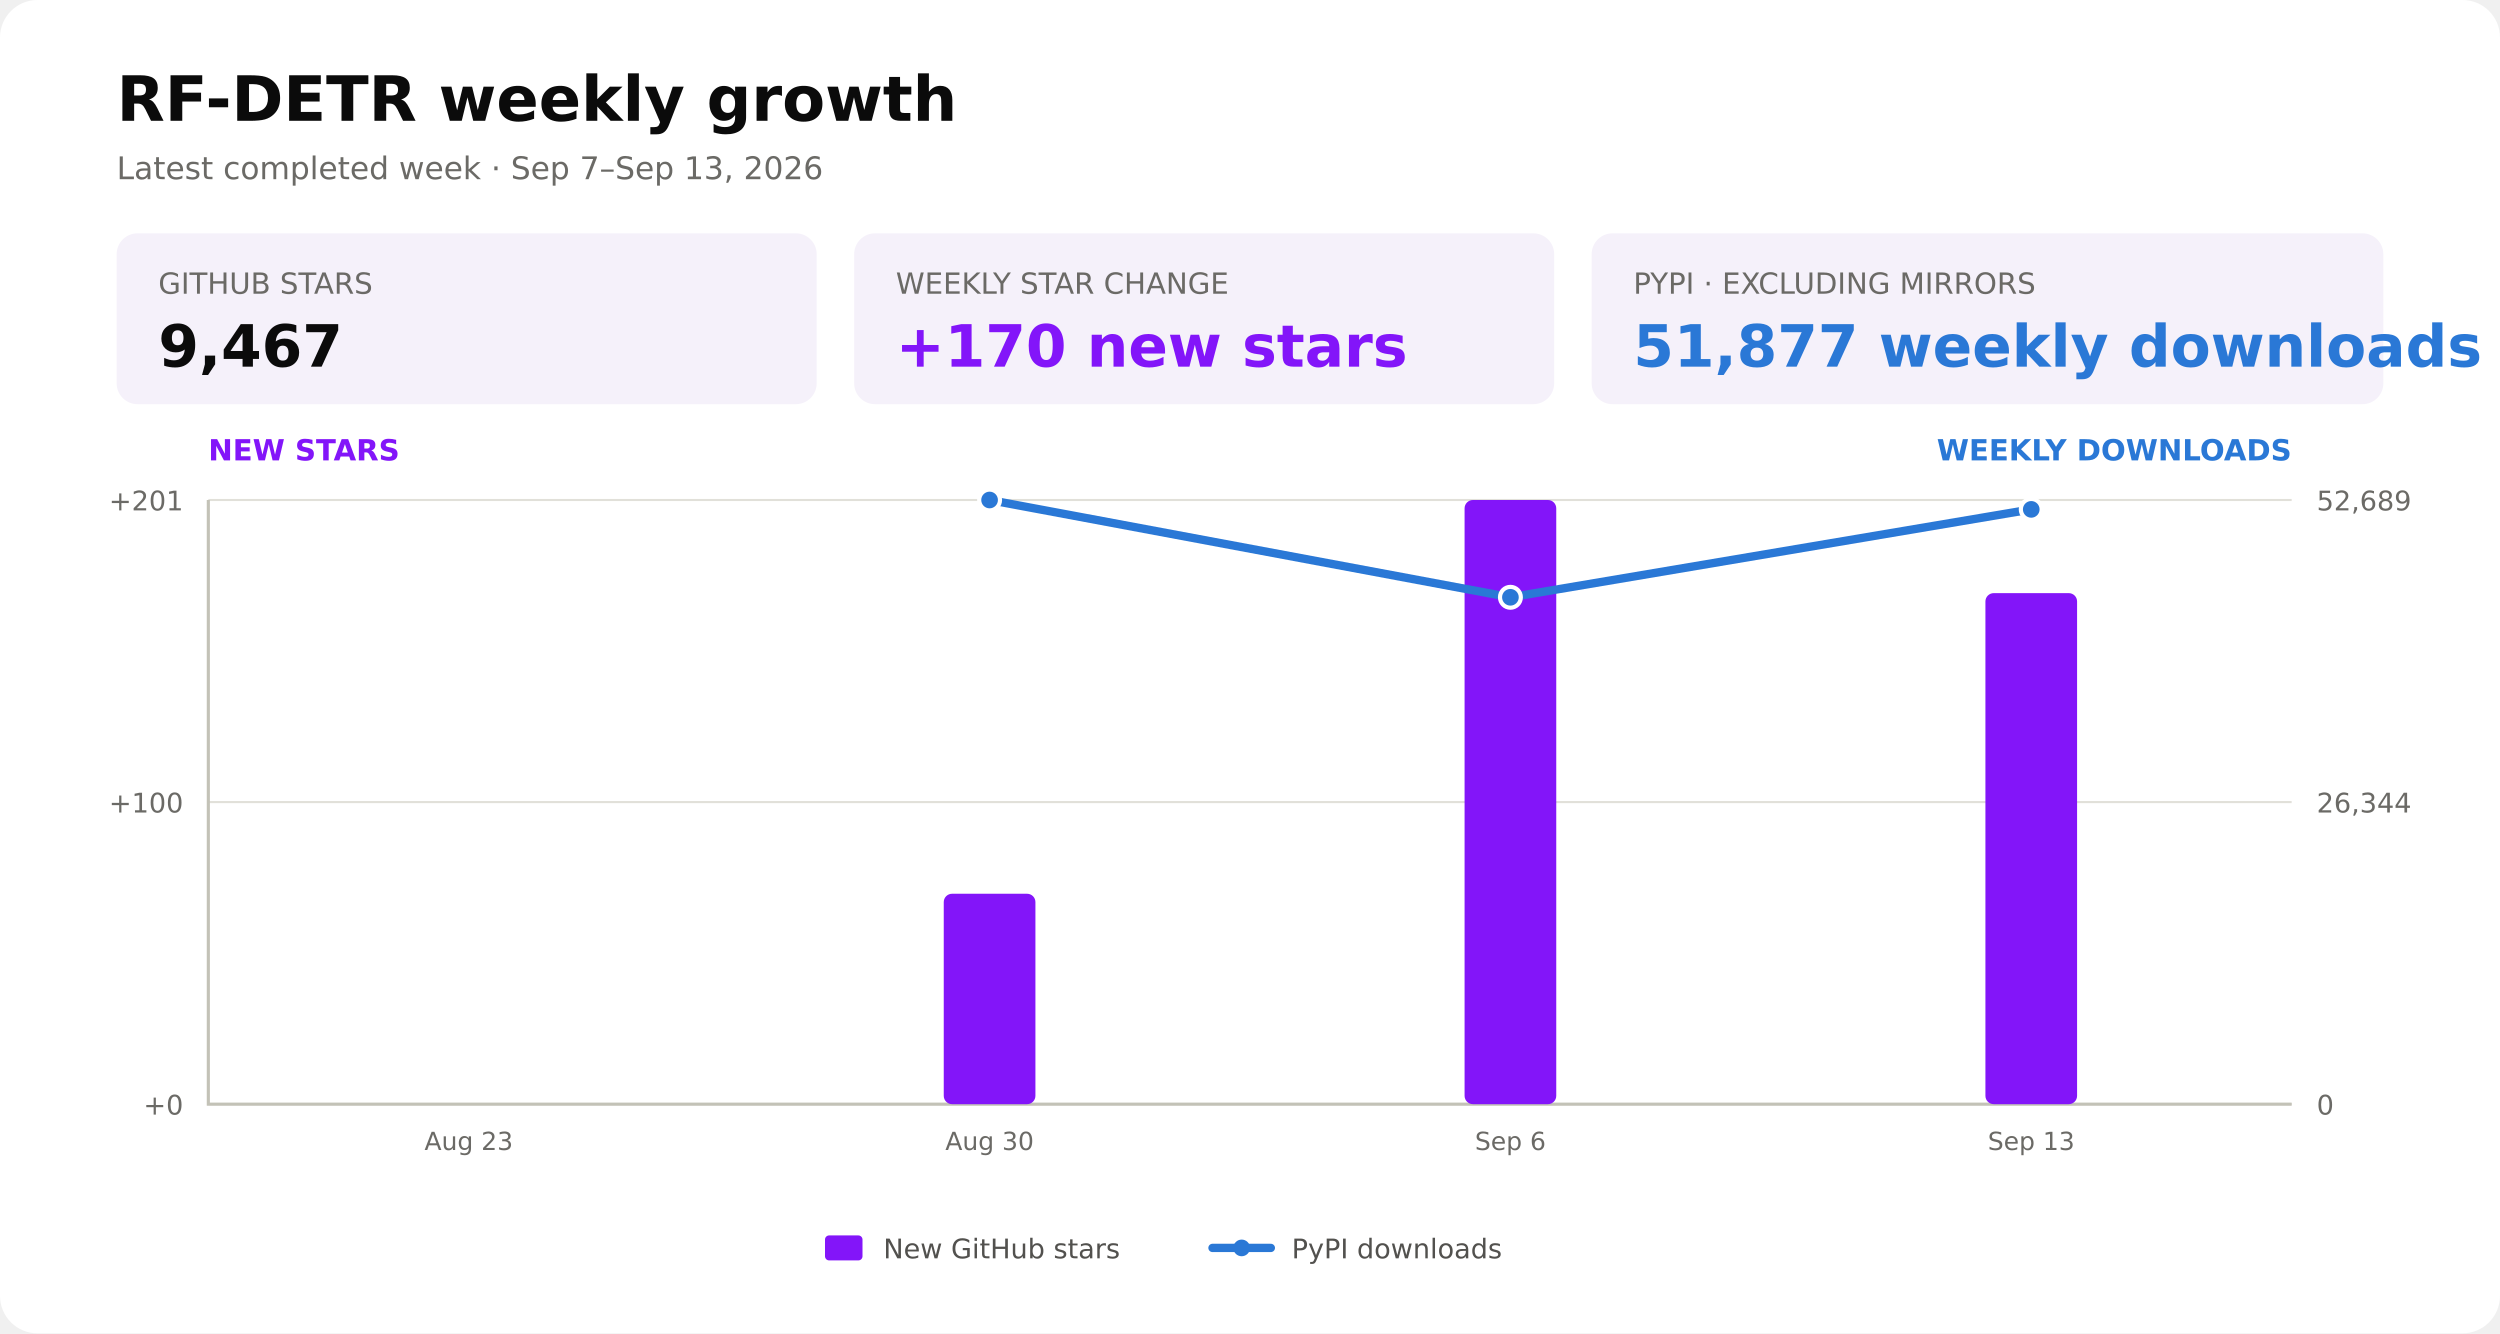
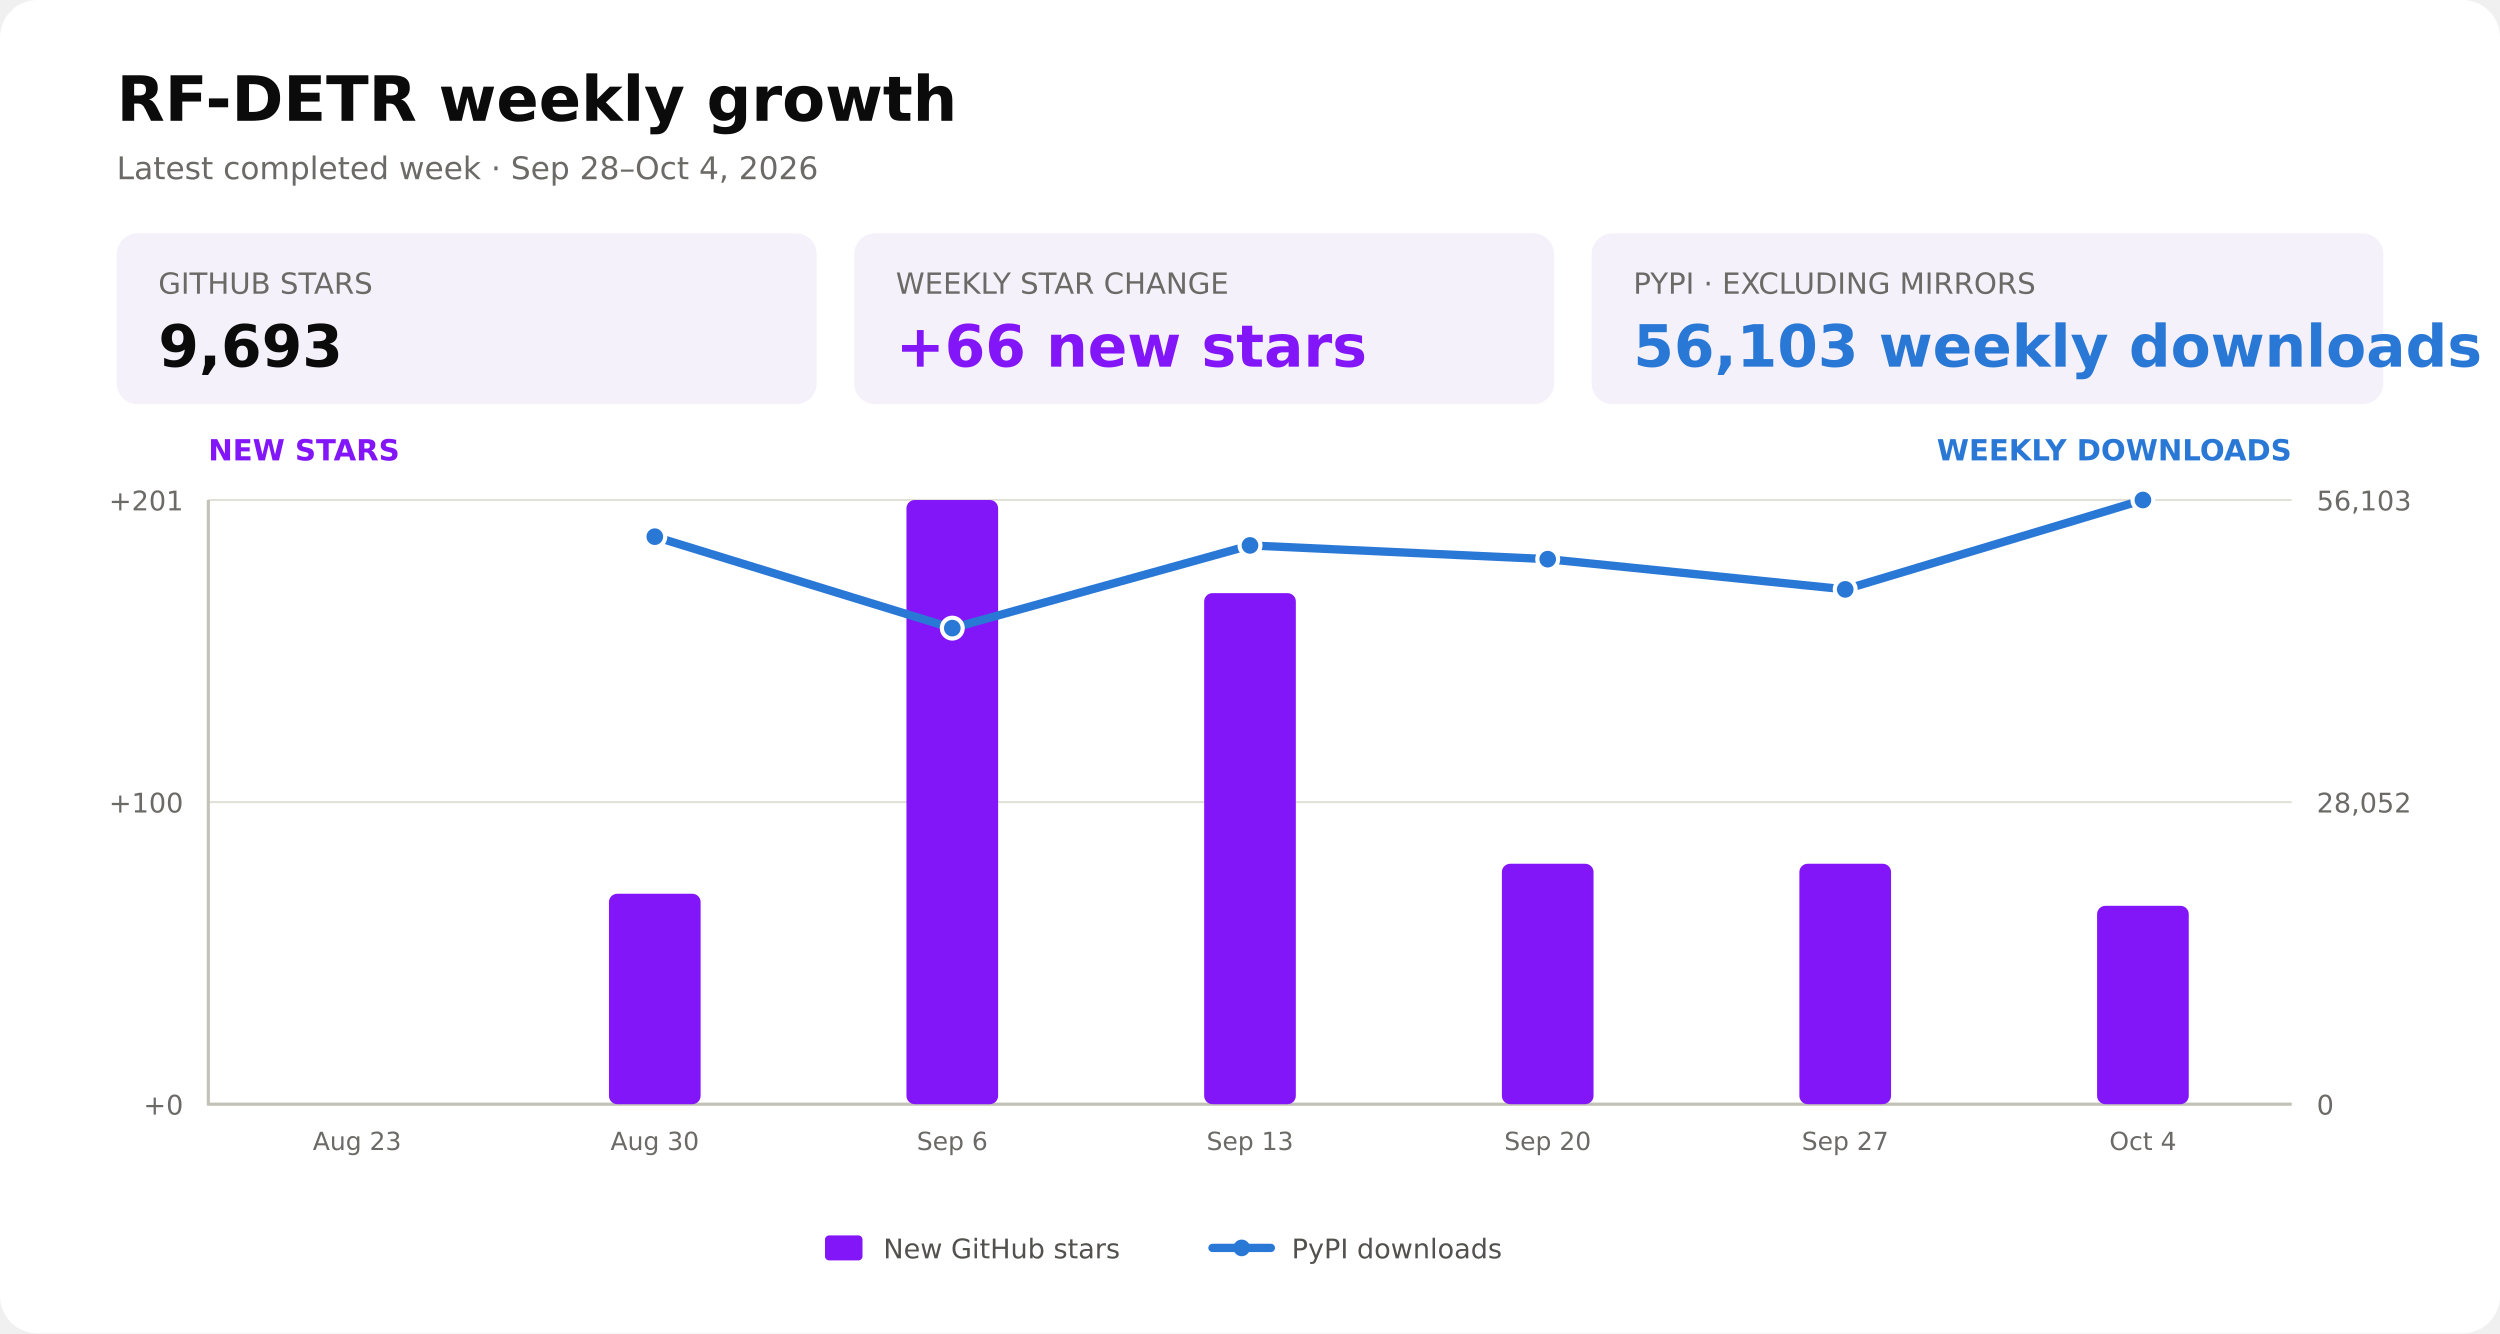
<svg xmlns="http://www.w3.org/2000/svg" width="1200" height="640" viewBox="0 0 1200 640" role="img" aria-labelledby="title description">
  <rect width="1200" height="640" rx="18" fill="#ffffff" />
  <text x="56" y="58" fill="#0b0b0b" font-family="DejaVu Sans, Arial, sans-serif" font-size="30" font-weight="700">RF-DETR weekly growth</text>
-   <text x="56" y="86" fill="#6b6a66" font-family="DejaVu Sans, Arial, sans-serif" font-size="15">Latest completed week · Sep 7–Sep 13, 2026</text>
+   <text x="56" y="86" fill="#6b6a66" font-family="DejaVu Sans, Arial, sans-serif" font-size="15">Latest completed week · Sep 28–Oct 4, 2026</text>
  <g font-family="DejaVu Sans, Arial, sans-serif">
    <rect x="56" y="112" width="336" height="82" rx="10" fill="#f5f1fa" />
    <text x="76" y="141" fill="#6b6a66" font-size="14">GITHUB STARS</text>
-     <text x="76" y="176" fill="#0b0b0b" font-size="28" font-weight="700">9,467</text>
+     <text x="76" y="176" fill="#0b0b0b" font-size="28" font-weight="700">9,693</text>
    <rect x="410" y="112" width="336" height="82" rx="10" fill="#f5f1fa" />
    <text x="430" y="141" fill="#6b6a66" font-size="14">WEEKLY STAR CHANGE</text>
-     <text x="430" y="176" fill="#8315f9" font-size="28" font-weight="700">+170 new stars</text>
+     <text x="430" y="176" fill="#8315f9" font-size="28" font-weight="700">+66 new stars</text>
    <rect x="764" y="112" width="380" height="82" rx="10" fill="#f5f1fa" />
    <text x="784" y="141" fill="#6b6a66" font-size="14">PYPI · EXCLUDING MIRRORS</text>
-     <text x="784" y="176" fill="#2a78d6" font-size="28" font-weight="700">51,877 weekly downloads</text>
+     <text x="784" y="176" fill="#2a78d6" font-size="28" font-weight="700">56,103 weekly downloads</text>
  </g>
  <g aria-hidden="true" fill="none" stroke="#e1e0d9" stroke-width="1">
    <path d="M100 530.0H1100" />
    <path d="M100 385.0H1100" />
    <path d="M100 240.0H1100" />
  </g>
  <path d="M100 240V530H1100" fill="none" stroke="#c3c2b7" stroke-width="1.5" />
  <g fill="#6b6a66" font-family="DejaVu Sans, Arial, sans-serif" font-size="13">
    <text x="88" y="535.0" text-anchor="end">+0</text>
    <text x="1112" y="535.0" text-anchor="start">0</text>
    <text x="88" y="390.0" text-anchor="end">+100</text>
-     <text x="1112" y="390.0" text-anchor="start">26,344</text>
+     <text x="1112" y="390.0" text-anchor="start">28,052</text>
    <text x="88" y="245.0" text-anchor="end">+201</text>
-     <text x="1112" y="245.0" text-anchor="start">52,689</text>
+     <text x="1112" y="245.0" text-anchor="start">56,103</text>
    <text x="100" y="221" fill="#8315f9" font-size="14" font-weight="700">NEW STARS</text>
    <text x="1100" y="221" fill="#2a78d6" font-size="14" font-weight="700" text-anchor="end">WEEKLY DOWNLOADS</text>
  </g>
  <g id="weekly-stars-bars">
-     <rect x="453.0" y="429.0" width="44.0" height="101.0" rx="4" fill="#8315f9" />
-     <rect x="703.0" y="240.0" width="44.0" height="290.0" rx="4" fill="#8315f9" />
-     <rect x="953.0" y="284.7" width="44.0" height="245.3" rx="4" fill="#8315f9" />
+     <rect x="292.3" y="429.0" width="44.0" height="101.0" rx="4" fill="#8315f9" />
+     <rect x="435.1" y="240.0" width="44.0" height="290.0" rx="4" fill="#8315f9" />
+     <rect x="578.0" y="284.7" width="44.0" height="245.3" rx="4" fill="#8315f9" />
+     <rect x="720.9" y="414.6" width="44.0" height="115.4" rx="4" fill="#8315f9" />
+     <rect x="863.7" y="414.6" width="44.0" height="115.4" rx="4" fill="#8315f9" />
+     <rect x="1006.6" y="434.8" width="44.0" height="95.2" rx="4" fill="#8315f9" />
  </g>
  <g id="weekly-downloads-line">
-     <polyline points="475.0,240.0 725.0,286.7 975.0,244.5" fill="none" stroke="#2a78d6" stroke-width="4" stroke-linecap="round" stroke-linejoin="round" />
-     <circle cx="475.0" cy="240.0" r="5" fill="#2a78d6" stroke="#ffffff" stroke-width="2" />
-     <circle cx="725.0" cy="286.7" r="5" fill="#2a78d6" stroke="#ffffff" stroke-width="2" />
-     <circle cx="975.0" cy="244.5" r="5" fill="#2a78d6" stroke="#ffffff" stroke-width="2" />
+     <polyline points="314.3,257.6 457.1,301.5 600.0,261.8 742.9,268.4 885.7,282.9 1028.6,240.0" fill="none" stroke="#2a78d6" stroke-width="4" stroke-linecap="round" stroke-linejoin="round" />
+     <circle cx="314.3" cy="257.6" r="5" fill="#2a78d6" stroke="#ffffff" stroke-width="2" />
+     <circle cx="457.1" cy="301.5" r="5" fill="#2a78d6" stroke="#ffffff" stroke-width="2" />
+     <circle cx="600.0" cy="261.8" r="5" fill="#2a78d6" stroke="#ffffff" stroke-width="2" />
+     <circle cx="742.9" cy="268.4" r="5" fill="#2a78d6" stroke="#ffffff" stroke-width="2" />
+     <circle cx="885.7" cy="282.9" r="5" fill="#2a78d6" stroke="#ffffff" stroke-width="2" />
+     <circle cx="1028.6" cy="240.0" r="5" fill="#2a78d6" stroke="#ffffff" stroke-width="2" />
  </g>
  <g fill="#6b6a66" font-family="DejaVu Sans, Arial, sans-serif" font-size="12" text-anchor="middle">
-     <text x="225.0" y="552">Aug 23</text>
-     <text x="475.0" y="552">Aug 30</text>
-     <text x="725.0" y="552">Sep 6</text>
-     <text x="975.0" y="552">Sep 13</text>
+     <text x="171.4" y="552">Aug 23</text>
+     <text x="314.3" y="552">Aug 30</text>
+     <text x="457.1" y="552">Sep 6</text>
+     <text x="600.0" y="552">Sep 13</text>
+     <text x="742.9" y="552">Sep 20</text>
+     <text x="885.7" y="552">Sep 27</text>
+     <text x="1028.6" y="552">Oct 4</text>
  </g>
  <g font-family="DejaVu Sans, Arial, sans-serif" font-size="13" fill="#52514e">
    <rect x="396" y="593" width="18" height="12" rx="2" fill="#8315f9" />
    <text x="424" y="604">New GitHub stars</text>
    <path d="M582 599H610" fill="none" stroke="#2a78d6" stroke-width="4" stroke-linecap="round" />
    <circle cx="596" cy="599" r="4" fill="#2a78d6" />
    <text x="620" y="604">PyPI downloads</text>
  </g>
</svg>
